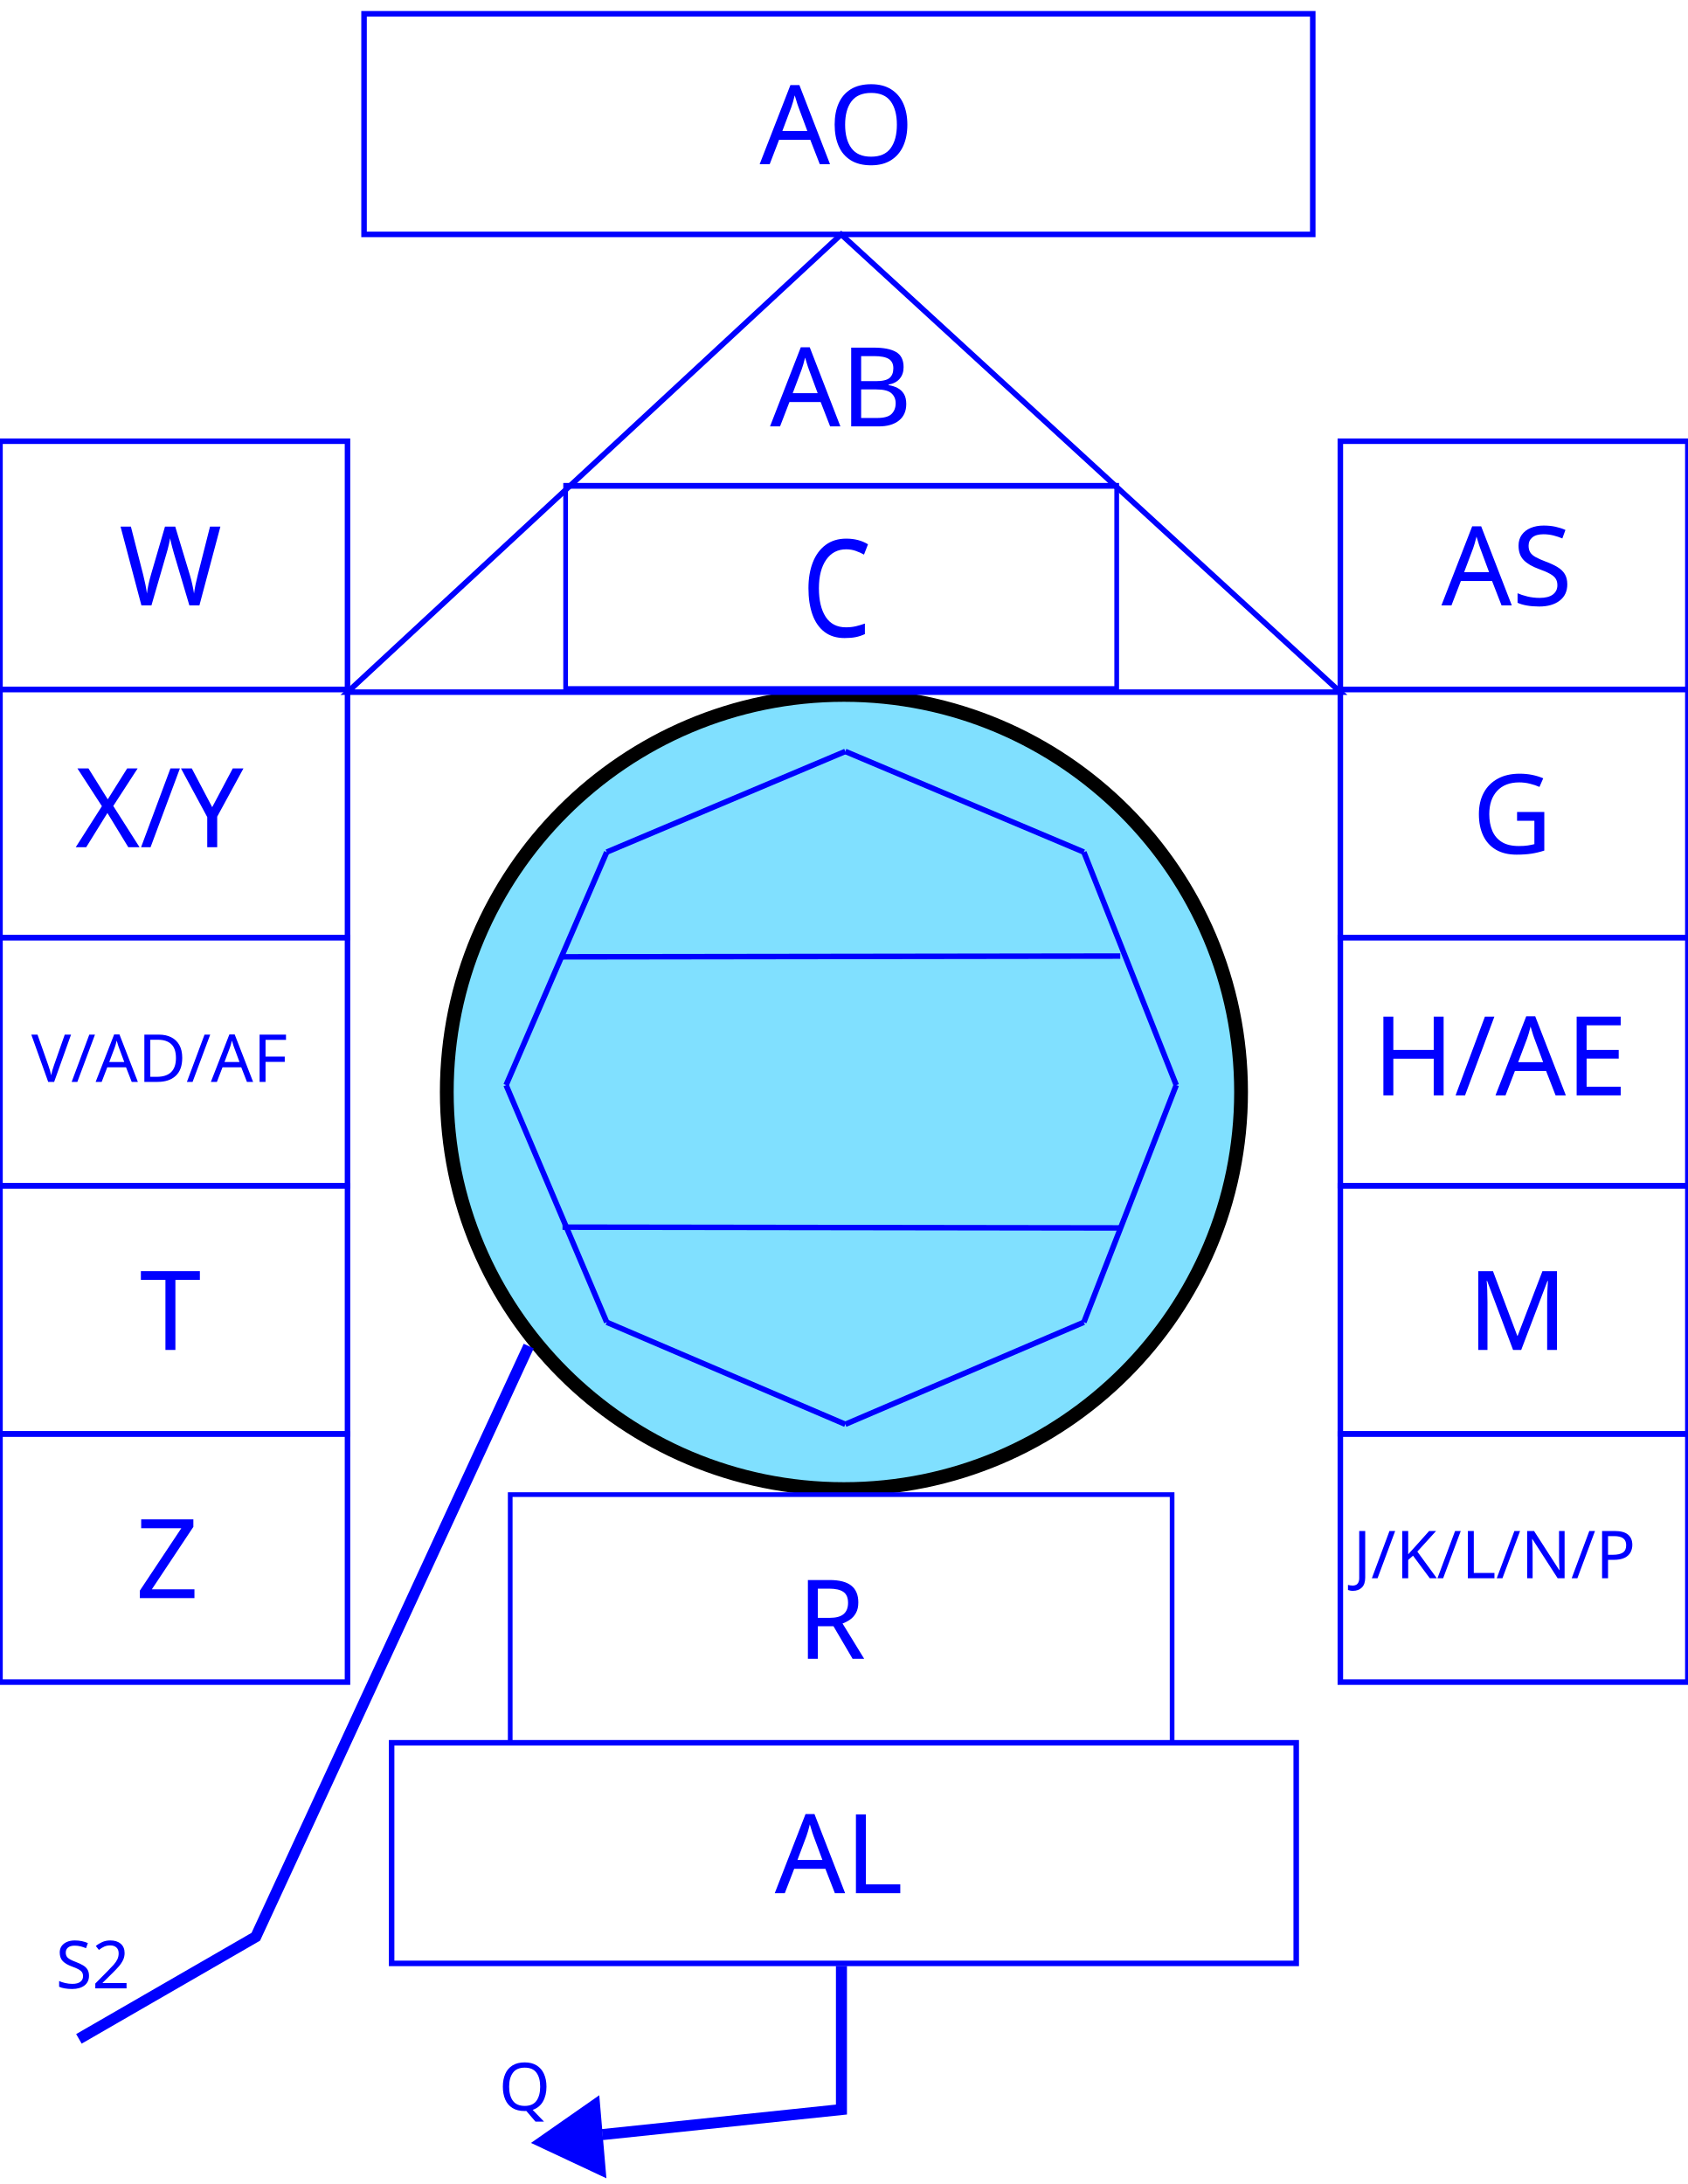
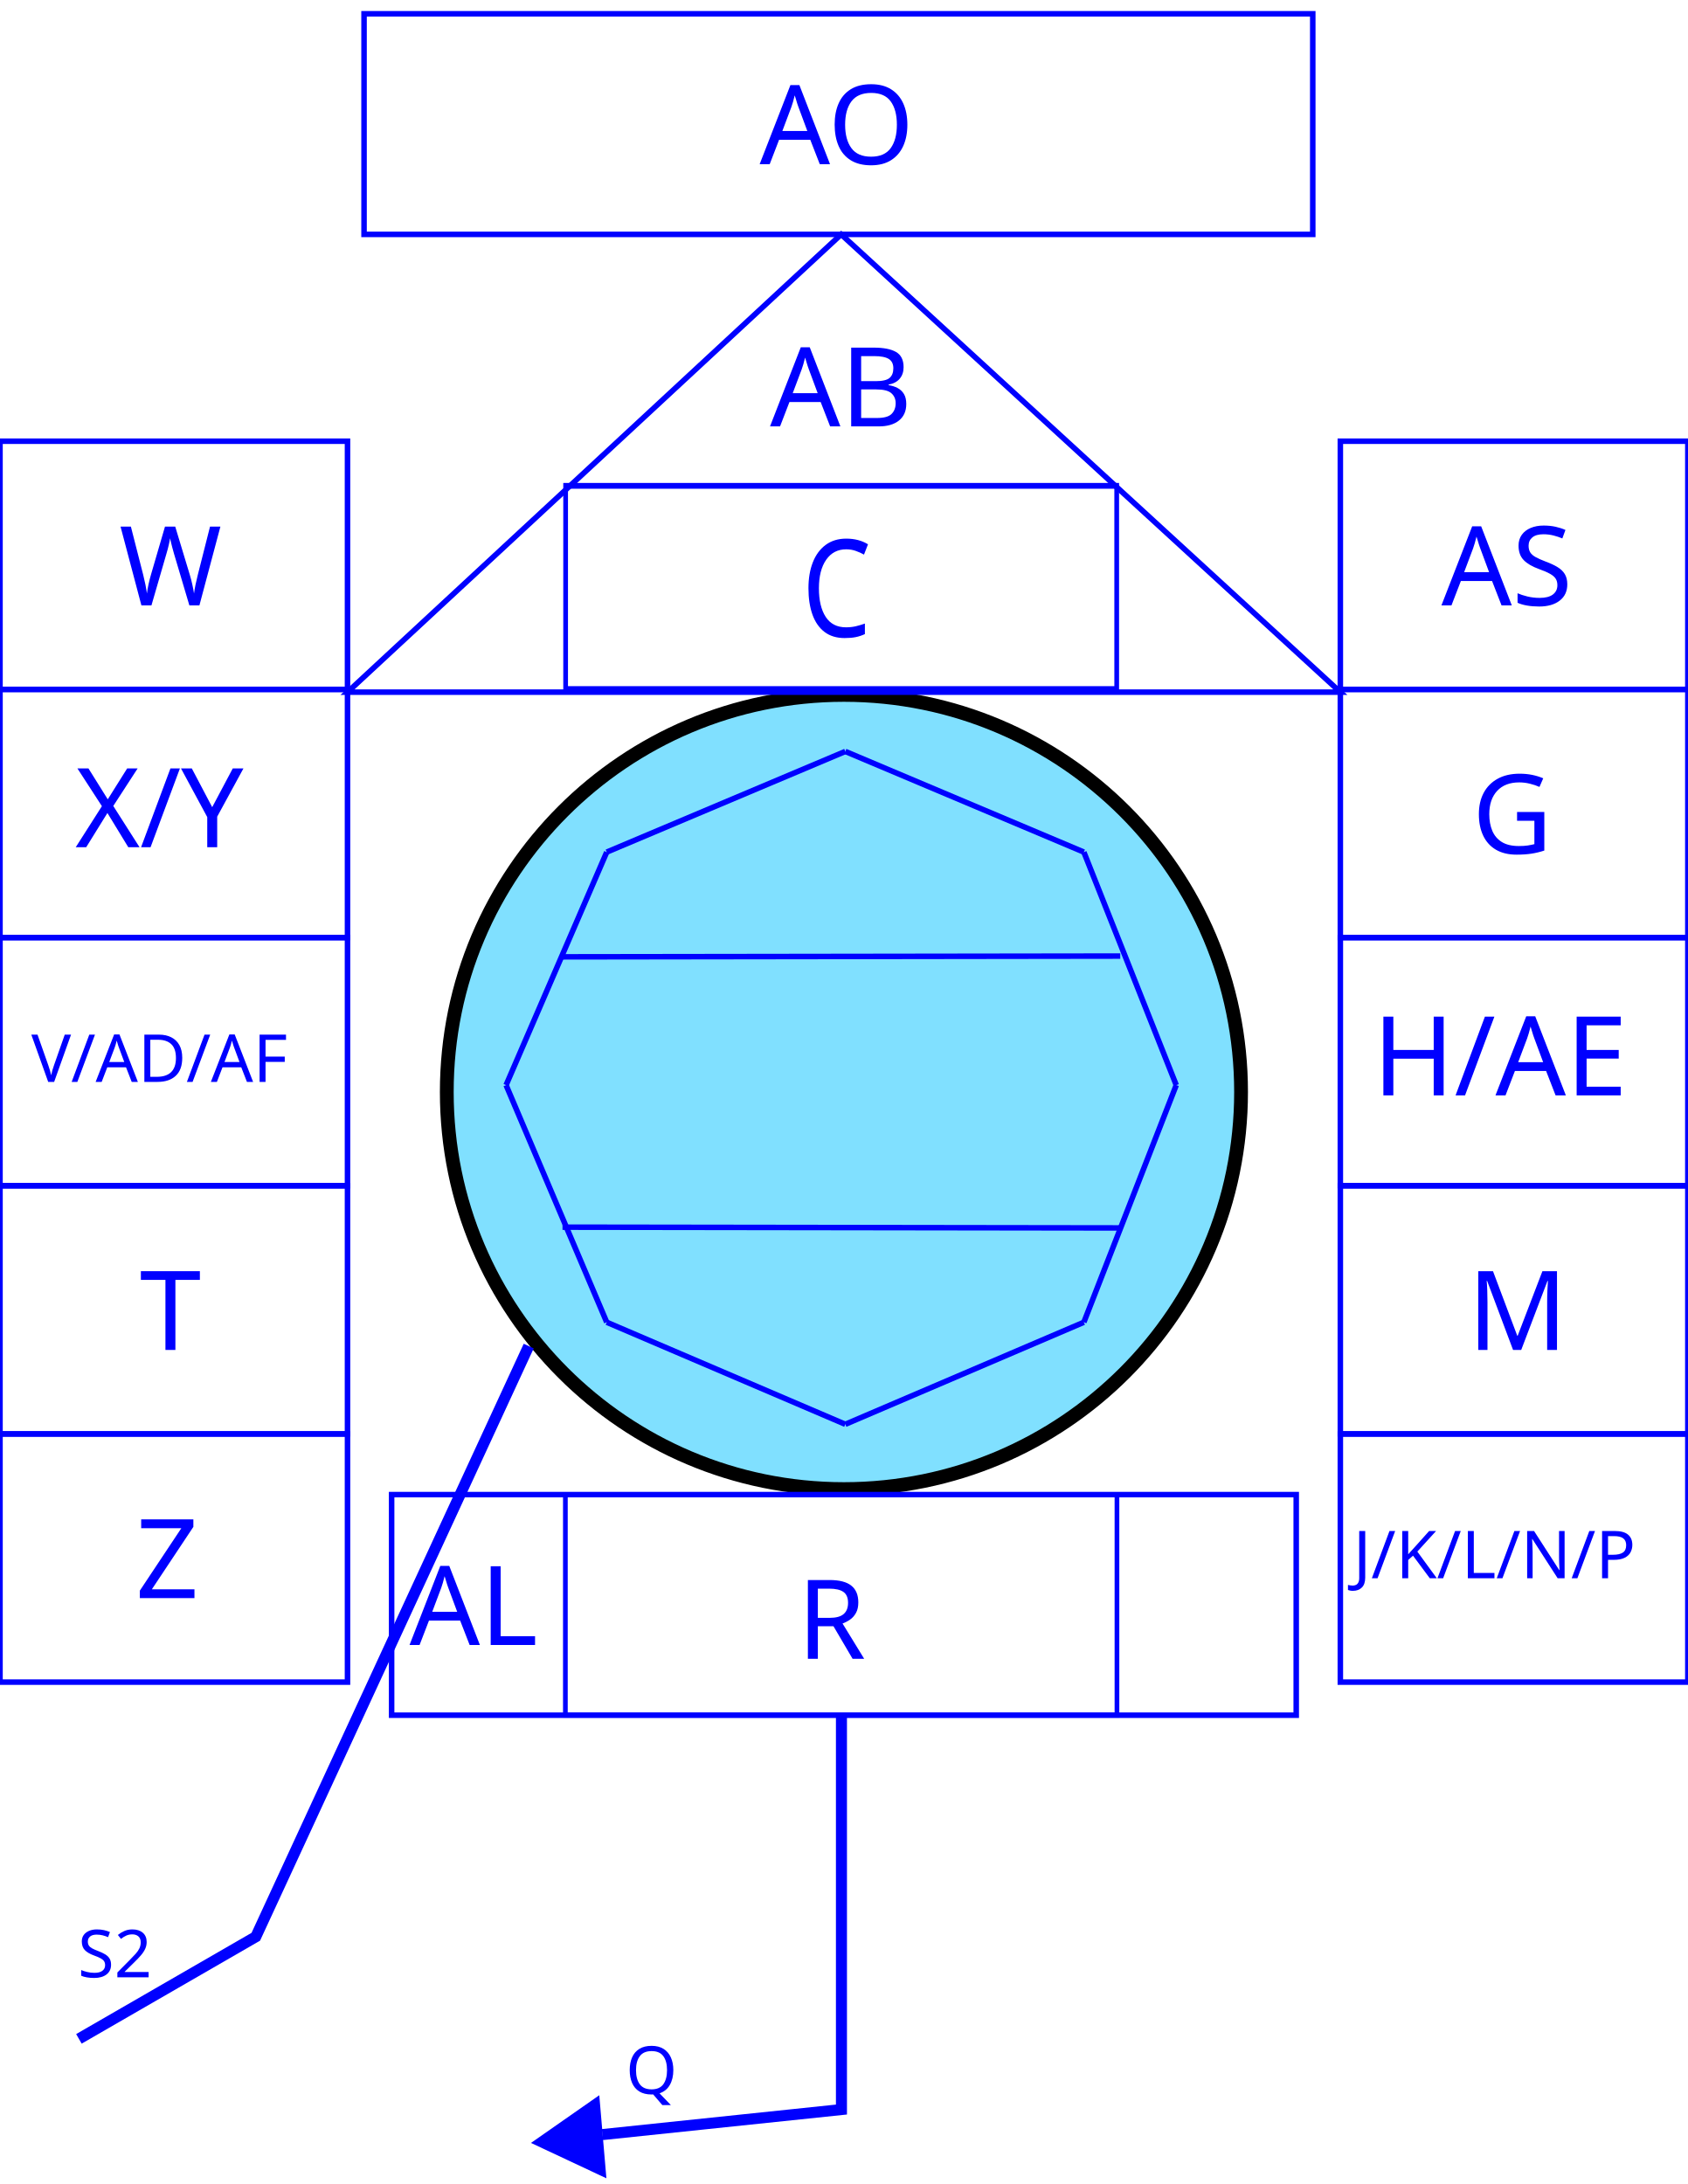
<svg xmlns="http://www.w3.org/2000/svg" version="1.1" id="Version_1.0" x="0px" y="0px" width="612px" height="792px" viewBox="0 0 612 792" enable-background="new 0 0 612 792" xml:space="preserve">
  <defs id="defs2089" />
  <g id="frame">
    <circle id="_x3C_path_x3E_" fill="#80e0ff" stroke="#000000" stroke-width="5" cx="306" cy="396" r="144" />
  </g>
  <g id="octagon" style="display:inline">
    <g id="outFrame">
      <line fill="none" stroke="#0000ff" stroke-width="2" x1="220" y1="479.5" x2="183.5" y2="393.5" id="line167" />
      <line fill="none" stroke="#0000ff" stroke-width="2" x1="183.5" y1="393.5" x2="220" y2="309" id="line169" />
      <line fill="none" stroke="#0000ff" stroke-width="2" x1="220" y1="309" x2="306.5" y2="272.5" id="line171" />
      <line fill="none" stroke="#0000ff" stroke-width="2" x1="306.5" y1="272.5" x2="393" y2="309" id="line173" />
      <line fill="none" stroke="#0000ff" stroke-width="2" x1="393" y1="309" x2="426.5" y2="393.5" id="line175" />
      <line fill="none" stroke="#0000ff" stroke-width="2" x1="426.5" y1="393.5" x2="393" y2="479.5" id="line177" />
      <line fill="none" stroke="#0000ff" stroke-width="2" x1="393" y1="479.5" x2="306.5" y2="516.5" id="line179" />
      <line fill="none" stroke="#0000ff" stroke-width="2" x1="306.5" y1="516.5" x2="220" y2="479.5" id="line181" />
    </g>
    <line id="mod2_1_" fill="none" stroke="#0000ff" stroke-width="2" x1="203.966" y1="445.015" x2="406.199" y2="445.295" />
    <line id="mod1_1_" fill="none" stroke="#0000ff" stroke-width="2" x1="203.966" y1="346.985" x2="406.199" y2="346.705" />
  </g>
  <g id="AO">
    <rect style="fill:none;fill-rule:evenodd;stroke:#0000ff;stroke-width:2;stroke-dasharray:none;stroke-opacity:1" id="rectAO" width="344" height="80" x="132" y="5" />
    <text xml:space="preserve" style="font-style:normal;font-weight:normal;font-size:40px;line-height:1.25;font-family:sans-serif;fill:#0000ff;fill-opacity:1;stroke:none" x="275.445" y="59.541" id="textAO">
      <tspan id="tspan6308" x="275.445" y="59.541">AO</tspan>
    </text>
  </g>
  <g id="AB">
    <path style="fill:none;stroke:#0000ff;stroke-width:2;stroke-linecap:butt;stroke-linejoin:miter;stroke-dasharray:none;stroke-opacity:1" d="M 126,251 305,85 486,251 Z" id="pathAB" />
    <text xml:space="preserve" style="font-style:normal;font-weight:normal;font-size:40px;line-height:1.25;font-family:sans-serif;fill:#0000ff;fill-opacity:1;stroke:none" x="279.204" y="154.624" id="textAB">
      <tspan id="tspan6304" x="279.204" y="154.624">AB</tspan>
    </text>
  </g>
  <g id="C" transform="matrix(0.9990811,0,0,1.228174,0.280248,-57.16888)">
    <rect style="fill:none;fill-rule:evenodd;stroke:#0000ff;stroke-width:1.708;stroke-dasharray:none;stroke-opacity:1" id="rectC" width="200" height="60" x="205" y="190" />
    <text xml:space="preserve" style="font-style:normal;font-weight:normal;font-size:40px;line-height:1.25;font-family:sans-serif;fill:#0000ff;fill-opacity:1;stroke:none" x="290.693" y="234.541" id="textC">
      <tspan id="tspan6300" x="290.693" y="234.541">C</tspan>
    </text>
  </g>
  <g id="AS">
    <rect style="fill:none;fill-rule:evenodd;stroke:#0000ff;stroke-width:2;stroke-dasharray:none;stroke-opacity:1" id="rectAS" width="126" height="90" x="486" y="160" />
    <text xml:space="preserve" style="font-style:normal;font-weight:normal;font-size:40px;line-height:1.25;font-family:sans-serif;fill:#0000ff;fill-opacity:1;stroke:none" x="522.652" y="219.541" id="textAS">
      <tspan id="tspan6052" x="522.652" y="219.541">AS</tspan>
    </text>
  </g>
  <g id="G">
    <rect style="fill:none;fill-rule:evenodd;stroke:#0000ff;stroke-width:2;stroke-dasharray:none;stroke-opacity:1" id="rectG" width="126" height="90" x="486" y="250" />
    <text xml:space="preserve" style="font-style:normal;font-weight:normal;font-size:40px;line-height:1.25;font-family:sans-serif;fill:#0000ff;fill-opacity:1;stroke:none" x="533.795" y="309.521" id="textG">
      <tspan id="tspan6194" x="533.795" y="309.521" style="fill:#0000ff">G</tspan>
    </text>
  </g>
  <g id="H-AE">
    <rect style="fill:none;fill-rule:evenodd;stroke:#0000ff;stroke-width:2;stroke-dasharray:none;stroke-opacity:1" id="rectHAE" width="126" height="90" x="486" y="340" />
    <text xml:space="preserve" style="font-style:normal;font-weight:normal;font-size:40px;line-height:1.25;font-family:sans-serif;fill:#0000ff;fill-opacity:1;stroke:none" x="497.73" y="397.227" id="textHAE">
      <tspan id="tspan6198" x="497.73" y="397.227">H/AE</tspan>
    </text>
  </g>
  <g id="M">
    <rect style="fill:none;fill-rule:evenodd;stroke:#0000ff;stroke-width:2;stroke-dasharray:none;stroke-opacity:1" id="rectM" width="126" height="90" x="486" y="430" />
    <text xml:space="preserve" style="font-style:normal;font-weight:normal;font-size:40px;line-height:1.25;font-family:sans-serif;fill:#0000ff;fill-opacity:1;stroke:none" x="532.145" y="489.541" id="textM">
      <tspan id="tspan6202" x="532.145" y="489.541">M</tspan>
    </text>
  </g>
  <g id="J-K-L-N-P">
    <rect style="fill:none;fill-rule:evenodd;stroke:#0000ff;stroke-width:2;stroke-dasharray:none;stroke-opacity:1" id="rectJKLNP" width="126" height="90" x="486" y="520" />
    <text xml:space="preserve" style="font-style:normal;font-weight:normal;font-size:24px;line-height:1.25;font-family:sans-serif;fill:#0000ff;fill-opacity:1;stroke:none" x="490.641" y="572.336" id="textJKLNP">
      <tspan id="tspan6206" x="490.641" y="572.336">J/K/L/N/P</tspan>
    </text>
  </g>
  <g id="W">
    <rect style="fill:none;fill-rule:evenodd;stroke:#0000ff;stroke-width:2;stroke-dasharray:none;stroke-opacity:1" id="rectW" width="126" height="90" x="0" y="160" />
    <text xml:space="preserve" style="font-style:normal;font-weight:normal;font-size:40px;line-height:1.25;font-family:sans-serif;fill:#0000ff;fill-opacity:1;stroke:none" x="43.225" y="219.541" id="textW">
      <tspan id="tspan6280" x="43.225" y="219.541">W</tspan>
    </text>
  </g>
  <g id="X-Y">
    <rect style="fill:none;fill-rule:evenodd;stroke:#0000ff;stroke-width:2;stroke-dasharray:none;stroke-opacity:1" id="rectXY" width="126" height="90" x="0" y="250" />
    <text xml:space="preserve" style="font-style:normal;font-weight:normal;font-size:40px;line-height:1.25;font-family:sans-serif;fill:#0000ff;fill-opacity:1;stroke:none" x="27.307" y="307.227" id="textXY">
      <tspan id="tspan6284" x="27.307" y="307.227">X/Y</tspan>
    </text>
  </g>
  <g id="V-AD-AF">
    <rect style="fill:none;fill-rule:evenodd;stroke:#0000ff;stroke-width:2;stroke-dasharray:none;stroke-opacity:1" id="rectVADAF" width="126" height="90" x="0" y="340" />
    <text xml:space="preserve" style="font-style:normal;font-weight:normal;font-size:24px;line-height:1.25;font-family:sans-serif;fill:#0000ff;fill-opacity:1;stroke:none" x="11.35" y="392.336" id="textVADAF">
      <tspan id="tspan6288" x="11.35" y="392.336">V/AD/AF</tspan>
    </text>
  </g>
  <g id="T">
    <rect style="fill:none;fill-rule:evenodd;stroke:#0000ff;stroke-width:2;stroke-dasharray:none;stroke-opacity:1" id="rectT" width="126" height="90" x="0" y="430" />
    <text xml:space="preserve" style="font-style:normal;font-weight:normal;font-size:40px;line-height:1.25;font-family:sans-serif;fill:#0000ff;fill-opacity:1;stroke:none" x="50.676" y="489.541" id="textT">
      <tspan id="tspan6292" x="50.676" y="489.541">T</tspan>
    </text>
  </g>
  <g id="Z">
    <rect style="fill:none;fill-rule:evenodd;stroke:#0000ff;stroke-width:2;stroke-dasharray:none;stroke-opacity:1" id="rectZ" width="126" height="90" x="0" y="520" />
    <text xml:space="preserve" style="font-style:normal;font-weight:normal;font-size:40px;line-height:1.25;font-family:sans-serif;fill:#0000ff;fill-opacity:1;stroke:none" x="49.191" y="579.541" id="textZ">
      <tspan id="tspan6296" x="49.191" y="579.541">Z</tspan>
    </text>
  </g>
  <g id="R">
-     <rect style="fill:none;fill-rule:evenodd;stroke:#0000ff;stroke-width:1.701;stroke-dasharray:none;stroke-opacity:1" id="rectR" width="240" height="90" x="185" y="542" />
+     <rect style="fill:none;fill-rule:evenodd;stroke:#0000ff;stroke-width:1.701;stroke-dasharray:none;stroke-opacity:1" id="rectR" width="200" height="80" x="205" y="542" />
    <text xml:space="preserve" style="font-style:normal;font-weight:normal;font-size:40px;line-height:1.25;font-family:sans-serif;fill:#0000ff;fill-opacity:1;stroke:none" x="289.062" y="601.541" id="textR">
      <tspan id="tspan6260" x="289.062" y="601.541">R</tspan>
    </text>
  </g>
  <g id="AL">
-     <rect style="fill:none;fill-rule:evenodd;stroke:#0000ff;stroke-width:2;stroke-dasharray:none;stroke-opacity:1" id="rectAL" width="328" height="80" x="142" y="632" />
-     <text xml:space="preserve" style="font-style:normal;font-weight:normal;font-size:40px;line-height:1.25;font-family:sans-serif;fill:#0000ff;fill-opacity:1;stroke:none" x="280.922" y="686.541" id="textAL">
-       <tspan id="tspan6264" x="280.922" y="686.541">AL</tspan>
+     <rect style="fill:none;fill-rule:evenodd;stroke:#0000ff;stroke-width:2;stroke-dasharray:none;stroke-opacity:1" id="rectAL" width="328" height="80" x="142" y="542" />
+     <text xml:space="preserve" style="font-style:normal;font-weight:normal;font-size:40px;line-height:1.25;font-family:sans-serif;fill:#0000ff;fill-opacity:1;stroke:none" x="148.492" y="596.541" id="textAL">
+       <tspan id="tspan6264" x="148.492" y="596.541">AL</tspan>
    </text>
  </g>
  <g id="S2">
-     <text xml:space="preserve" style="font-style:normal;font-weight:normal;font-size:24px;line-height:1.25;font-family:sans-serif;fill:#0000ff;fill-opacity:1;stroke:none" x="20.222" y="721.052" id="textS2">
-       <tspan id="tspan6276" x="20.222" y="721.052">S2</tspan>
+     <text xml:space="preserve" style="font-style:normal;font-weight:normal;font-size:24px;line-height:1.25;font-family:sans-serif;fill:#0000ff;fill-opacity:1;stroke:none" x="28.222" y="717.052" id="textS2">
+       <tspan id="tspan6276" x="28.222" y="717.052">S2</tspan>
    </text>
    <path id="pathS2" style="fill:none;stroke:#0000ff;stroke-width:4;stroke-linecap:butt;stroke-linejoin:miter;stroke-dasharray:none;stroke-opacity:1" d="M 191.707,488.132 92.754,702.34 28.614,739.366" />
  </g>
  <g id="Q">
    <g id="pathQ" transform="matrix(-1,0,0,1,610.1047,45.8479)">
      <path style="color:#000000;fill:#0000ff;fill-rule:evenodd;stroke:#0000ff;stroke-opacity:1;-inkscape-stroke:none" d="m 393.235,714.871 -2.433,28.39 25.775,-12.089 z" id="path4405" />
-       <path style="fill:none;stroke:#0000fe;stroke-width:4;stroke-linecap:butt;stroke-linejoin:miter;stroke-dasharray:none;stroke-opacity:1" d="m 305,667.1 v 52.052 l 86.677,9.077" id="path4411" />
+       <path style="fill:none;stroke:#0000fe;stroke-width:4;stroke-linecap:butt;stroke-linejoin:miter;stroke-dasharray:none;stroke-opacity:1" d="m 305,576.152 2.7e-4,143 86.677,9.077" id="path4411" />
    </g>
-     <text xml:space="preserve" style="font-style:normal;font-weight:normal;font-size:24px;line-height:1.25;font-family:sans-serif;fill:#0000ff;fill-opacity:1;stroke:none" x="180.865" y="765.303" id="textQ">
-       <tspan id="tspan6268" x="180.865" y="765.303">Q</tspan>
+     <text xml:space="preserve" style="font-style:normal;font-weight:normal;font-size:24px;line-height:1.25;font-family:sans-serif;fill:#0000ff;fill-opacity:1;stroke:none" x="226.865" y="759.303" id="textQ">
+       <tspan id="tspan6268" x="226.865" y="759.303">Q</tspan>
    </text>
  </g>
</svg>
